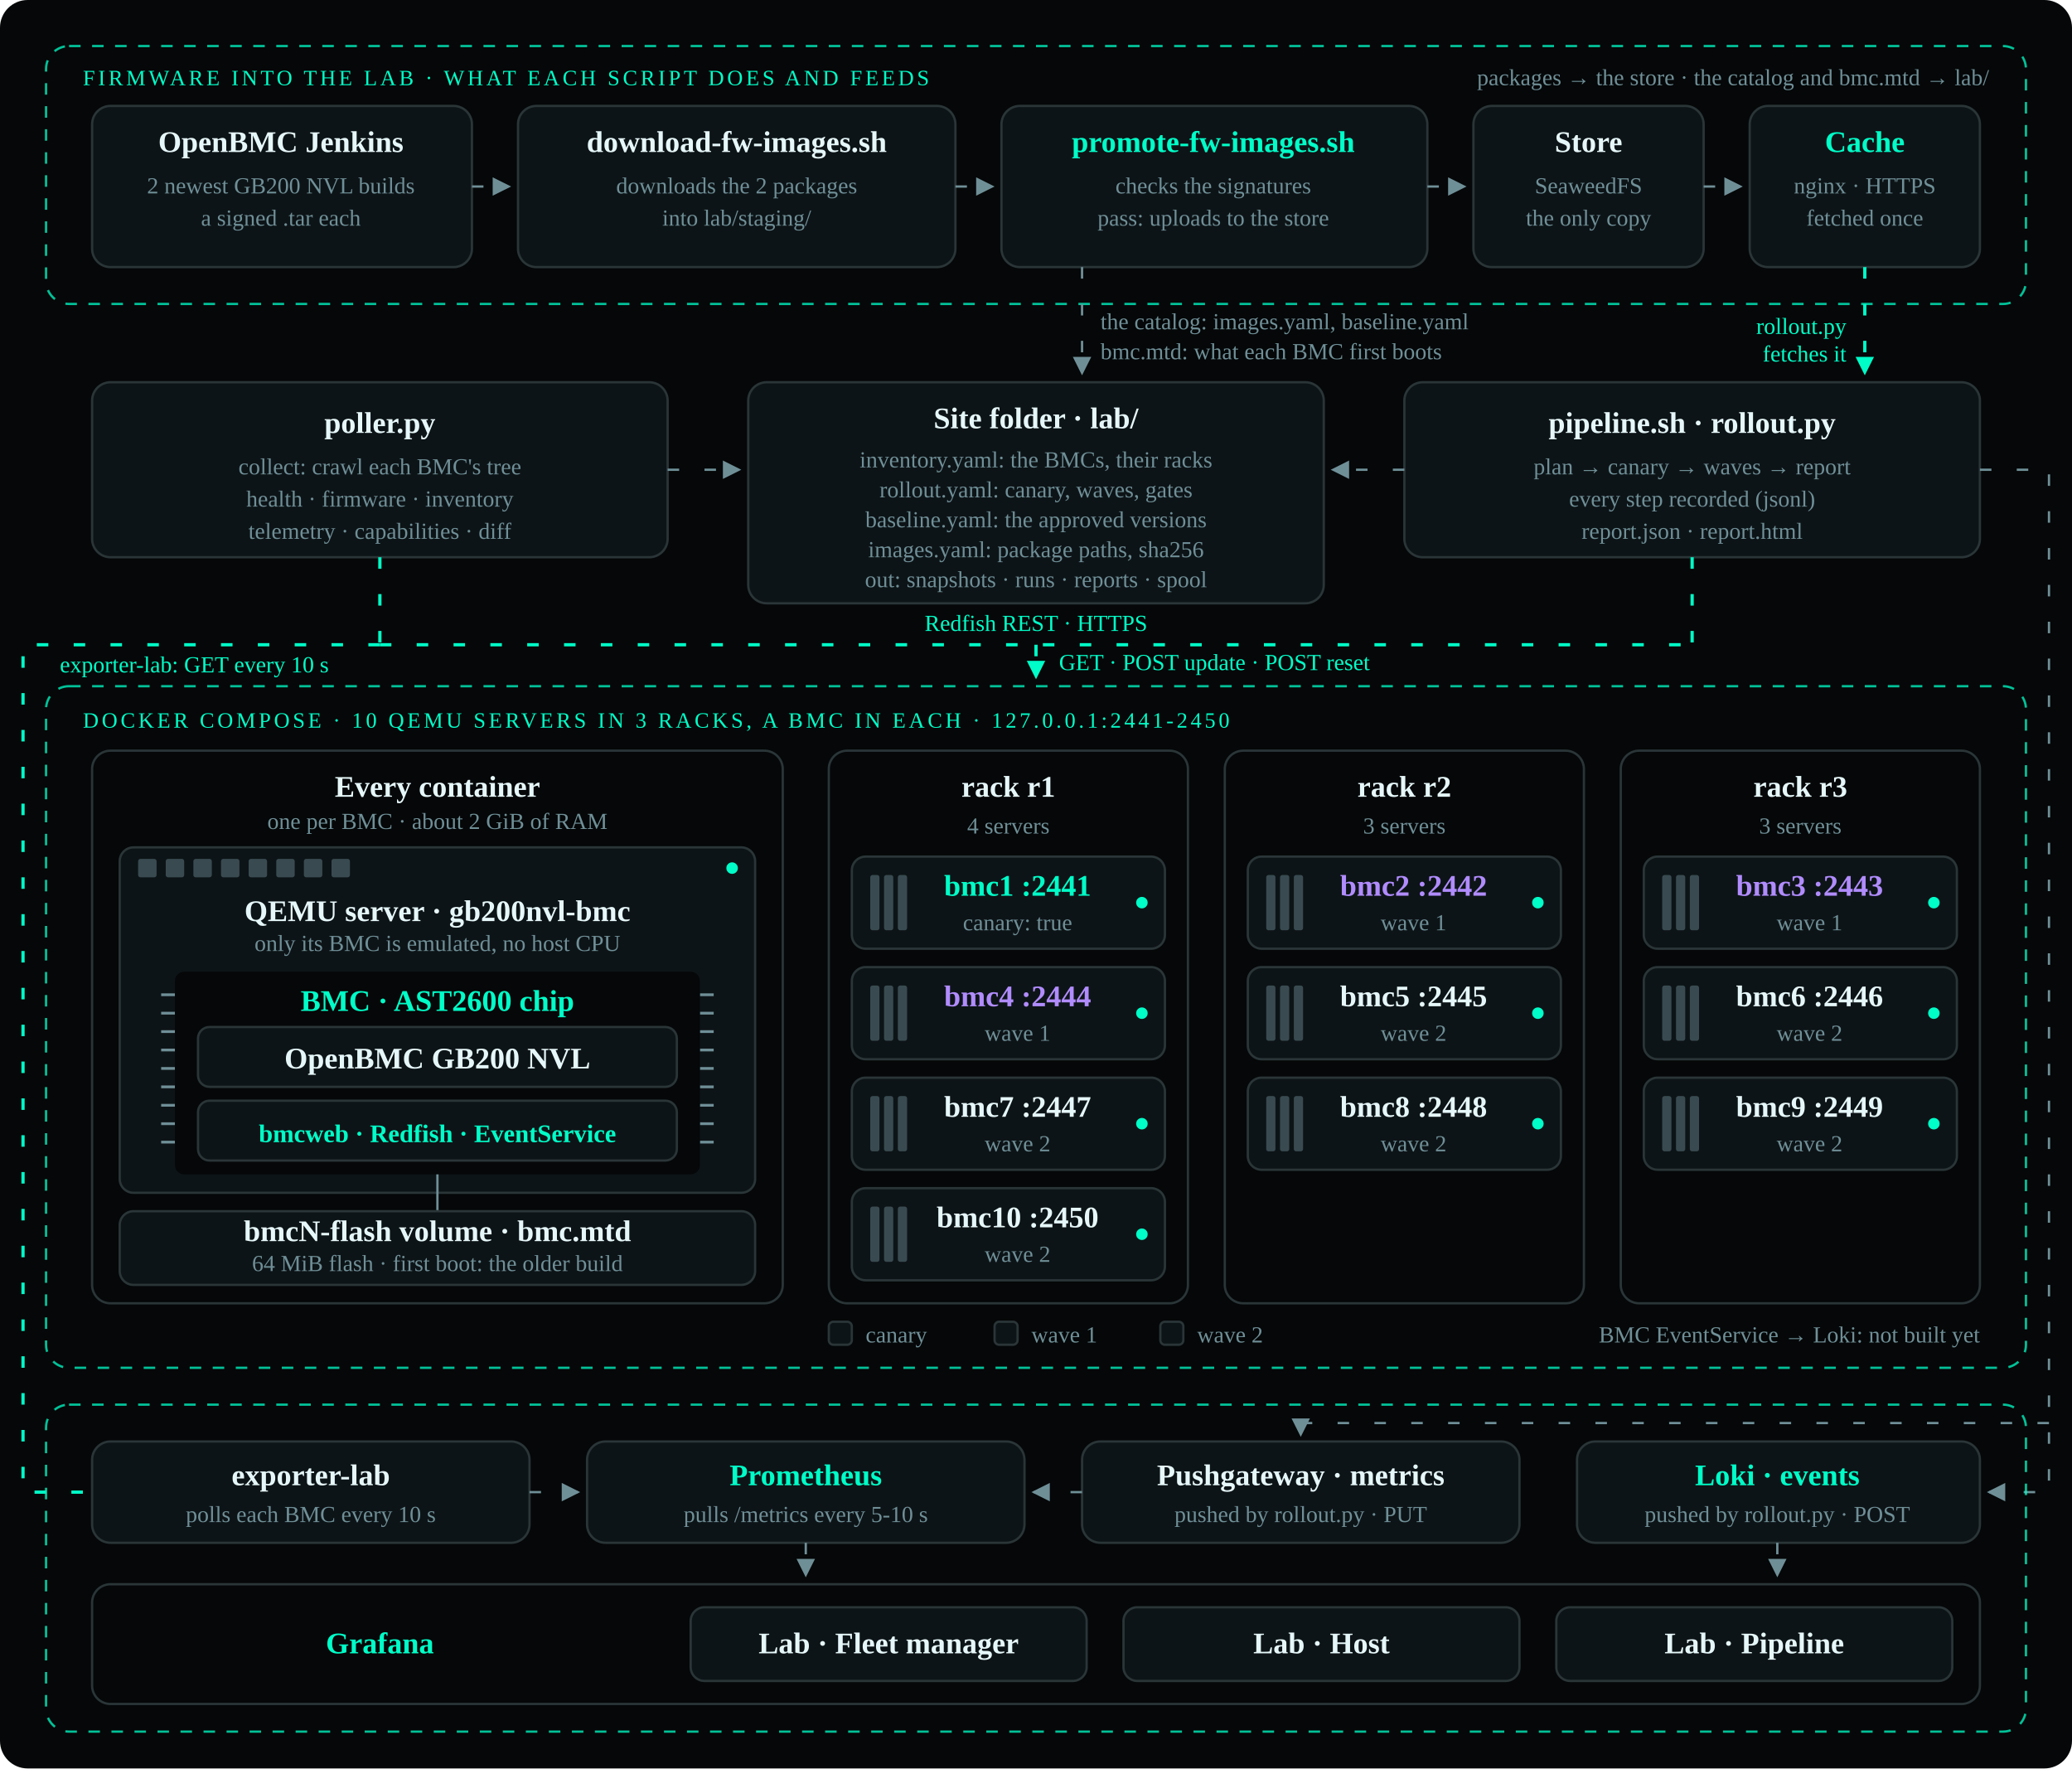
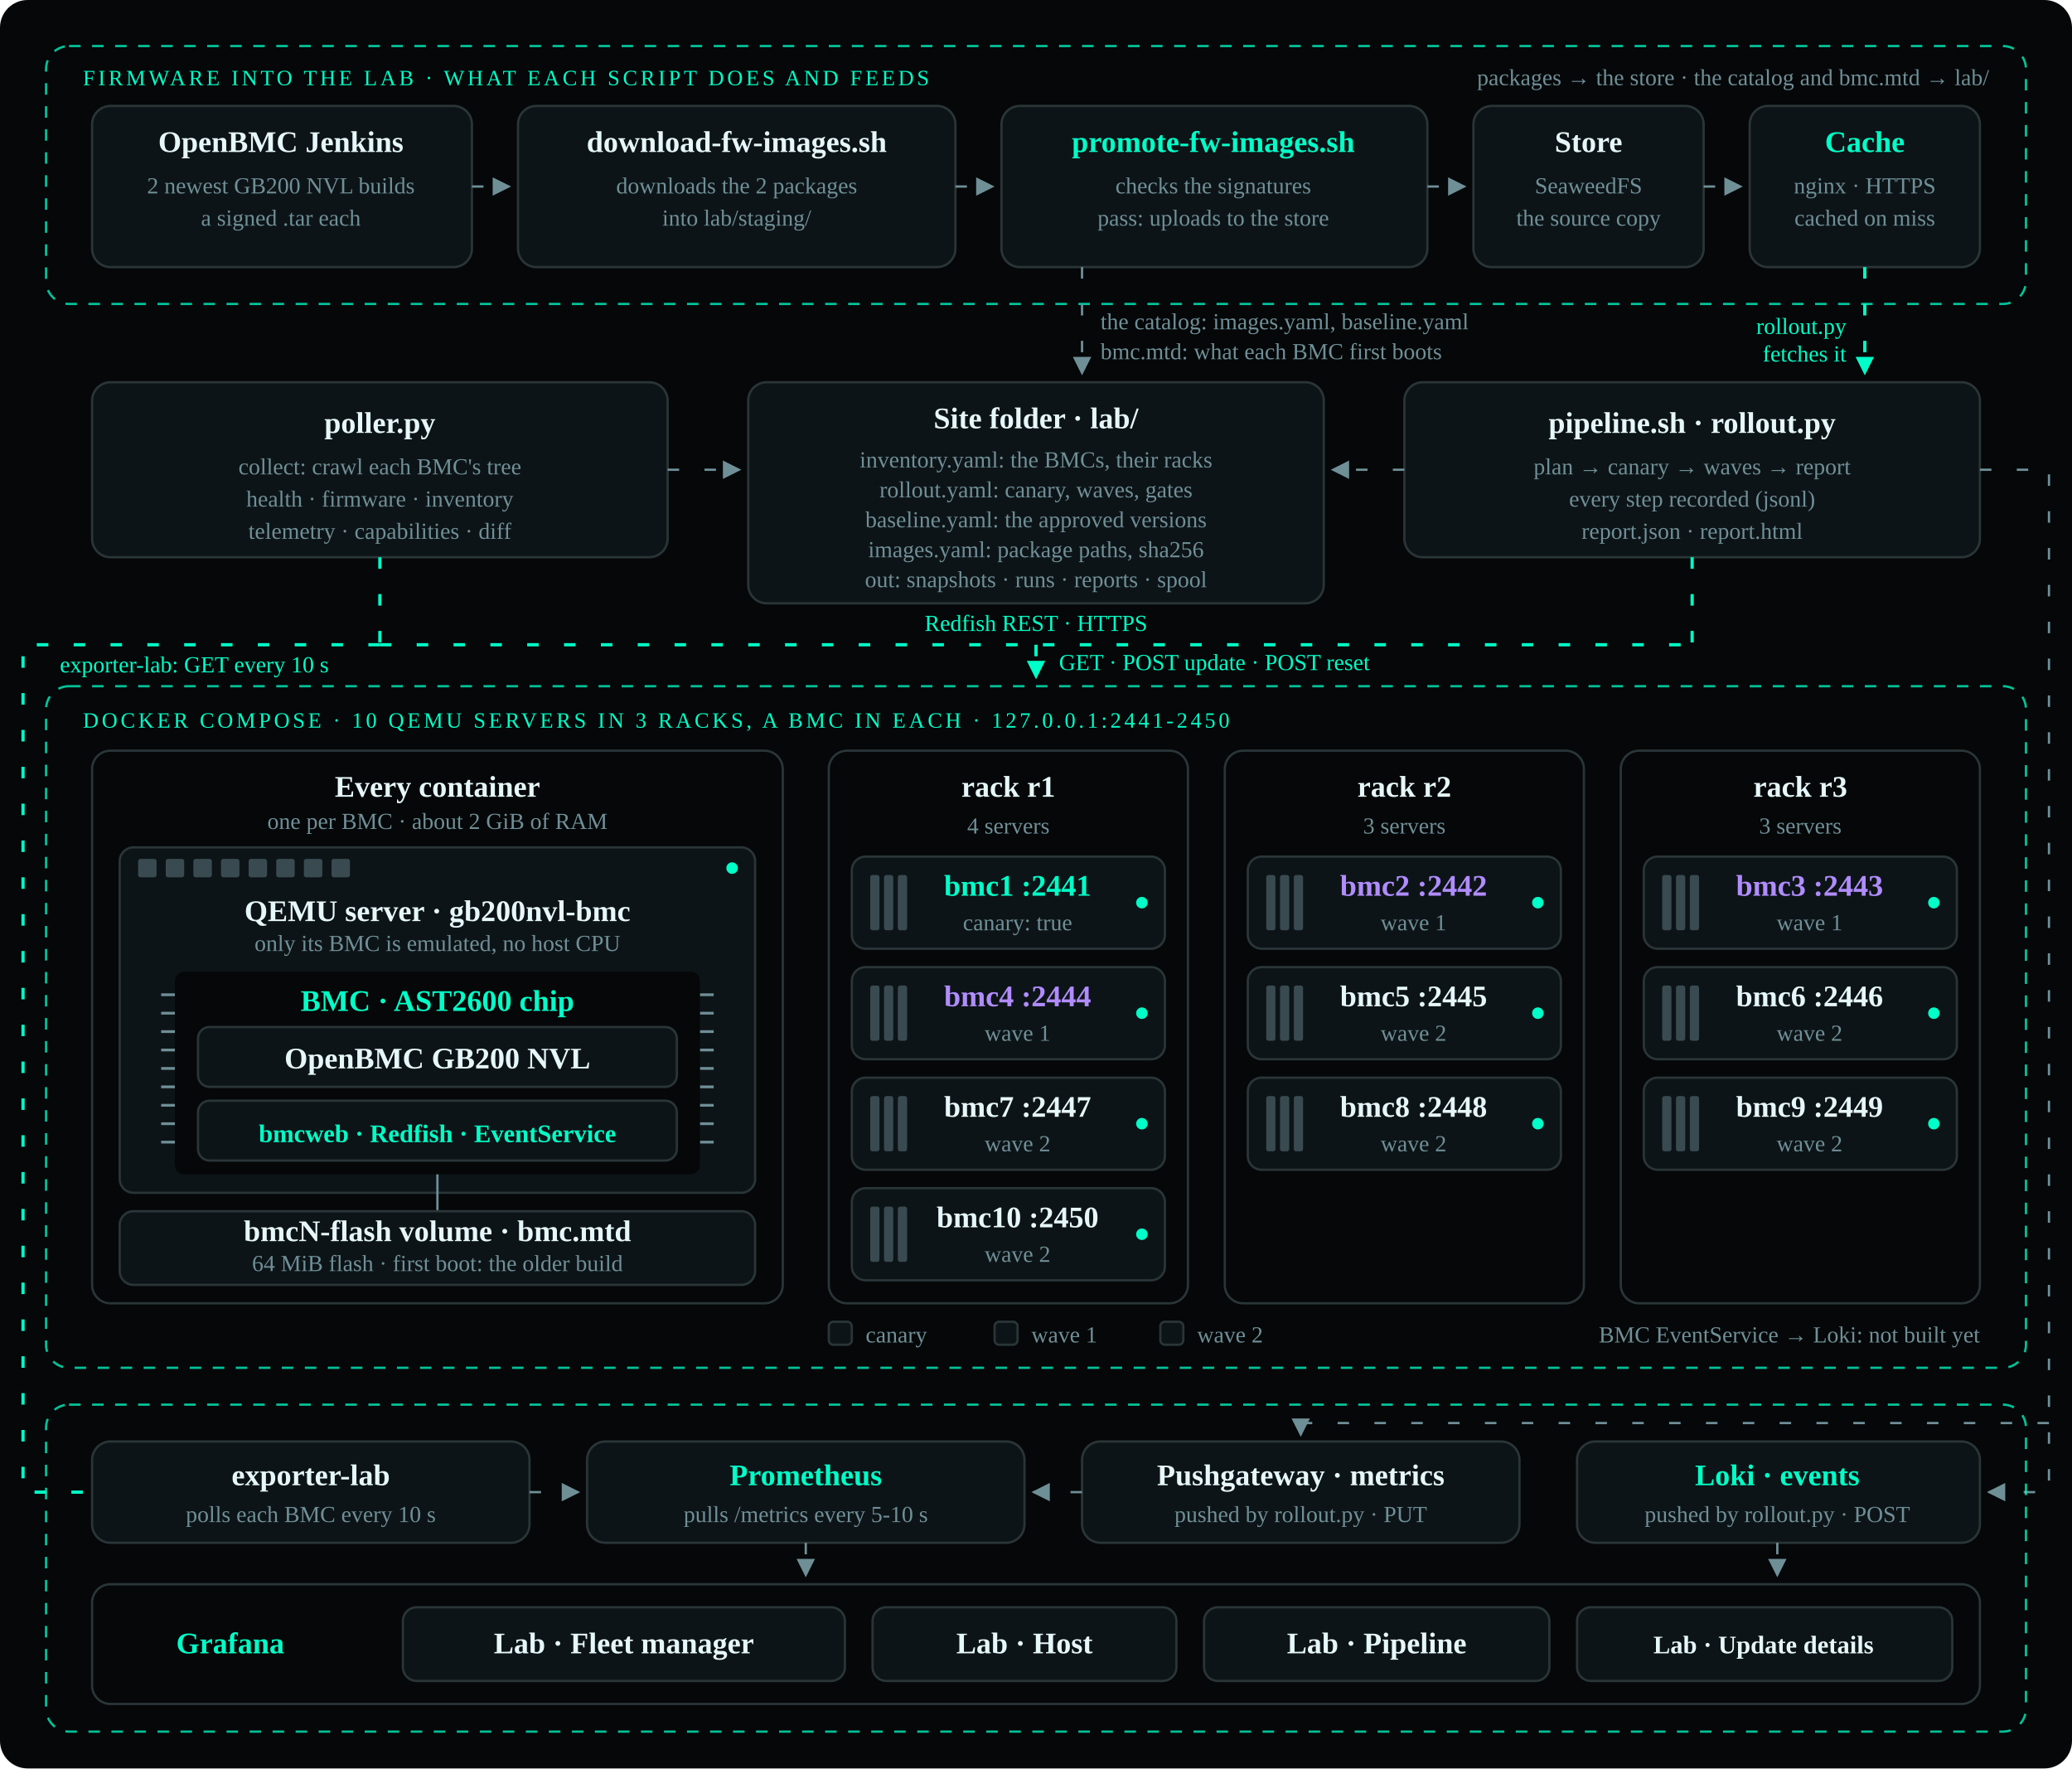
- <svg xmlns="http://www.w3.org/2000/svg" viewBox="0 0 900 768" role="img" aria-label="The lab: ten emulated BMCs in three racks, where the rollout really updates firmware, and the observability stack that watches them. lab/rollout.yaml plans a canary of one BMC, bmc1, marked canary: true; wave 1 of three, bmc2 to bmc4, strict; wave 2 of the other six; at most two BMCs of a rack in a wave, a halt over 10% failed, a 60 second soak, ten at once. poller.py and pipeline.sh with rollout.py share the lab/ folder: the inventory of ten writable BMCs, the policy, the baseline and the image catalog, and the snapshots, run records and reports. They speak Redfish over HTTPS: reads, updates and resets. The firmware's way in: OpenBMC's Jenkins builds each version as a signed .tar package. lab/download-fw-images.sh downloads the two newest into lab/staging/. lab/promote-fw-images.sh, the ingest gate, checks each one's signatures against the pinned key; only a package that passes is uploaded into the store, a SeaweedFS bucket that keeps the only copy, and its download deleted; it writes into lab/ the catalog images.yaml and the baseline, never the packages, and takes the older build's image-bmc out as bmc.mtd, which each BMC's flash volume starts from. The cache, nginx over HTTPS, fetches each package from the store once. rollout.py fetches a package from the cache into lab/spool/, its own copy, checks its sha256 against the catalog and pushes that copy to the BMC, which writes it into its flash. Docker Compose runs one container per BMC on 127.0.0.1 ports 2441 to 2450. In each, QEMU's gb200nvl-bmc machine stands in for the server, emulating only its BMC, an AST2600 chip, which runs OpenBMC's GB200 NVL firmware and bmcweb serving Redfish on port 443, from a 64 MiB flash volume kept across restarts. They boot in batches of four, each once the batch before is healthy, and a BMC whose boot comes up degraded boots again. At start-up, the two scripts fetch the two newest GB200 NVL builds from OpenBMC's Jenkins and check their signatures; the lab boots the older and approves the newer. The observability stack runs in Docker Compose, every service on 127.0.0.1: exporter-lab, poller.py exporter, reads the ten BMCs over Redfish every 10 seconds; rollout.py run pushes its metrics to the Pushgateway and sends every event of its run record to Loki; Prometheus pulls, scraping /metrics from the exporter every 10 seconds and the Pushgateway every 5; Loki is pushed to. Each BMC's Redfish EventService, its own events, isn't collected yet: this bmcweb build advertises a server-sent event stream but doesn't serve it; Grafana reads Prometheus and Loki and shows them in a Lab folder, Lab · Fleet manager, Lab · Host and Lab · Pipeline, next to a Prod folder.">
+ <svg xmlns="http://www.w3.org/2000/svg" viewBox="0 0 900 768" role="img" aria-label="The lab: ten emulated BMCs in three racks, where the rollout really updates firmware, and the observability stack that watches them. lab/rollout.yaml plans a canary of one BMC, bmc1, marked canary: true; wave 1 of three, bmc2 to bmc4, strict; wave 2 of the other six; at most two BMCs of a rack in a wave, a halt over 10% failed, a 60 second soak, ten at once. poller.py and pipeline.sh with rollout.py share the lab/ folder: the inventory of ten writable BMCs, the policy, the baseline and the image catalog, and the snapshots, run records and reports. They speak Redfish over HTTPS: reads, updates and resets. The firmware's way in: OpenBMC's Jenkins builds each version as a signed .tar package. lab/download-fw-images.sh downloads the two newest into lab/staging/. lab/promote-fw-images.sh, the ingest gate, checks each one's signatures against the pinned key; only a package that passes is uploaded into the store, a SeaweedFS bucket that keeps the source copy, and its download deleted; it writes into lab/ the catalog images.yaml and the baseline, never the packages, and takes the older build's image-bmc out as bmc.mtd, which each BMC's flash volume starts from. The cache, nginx over HTTPS, fetches packages from the store on cache misses. rollout.py fetches a package from the cache into lab/spool/, its own copy, checks its sha256 against the catalog and pushes that copy to the BMC, which writes it into its flash. Docker Compose runs one container per BMC on 127.0.0.1 ports 2441 to 2450. In each, QEMU's gb200nvl-bmc machine stands in for the server, emulating only its BMC, an AST2600 chip, which runs OpenBMC's GB200 NVL firmware and bmcweb serving Redfish on port 443, from a 64 MiB flash volume kept across restarts. They boot in batches of four, each once the batch before is healthy, and a BMC whose boot comes up degraded boots again. At start-up, the two scripts fetch the two newest GB200 NVL builds from OpenBMC's Jenkins and check their signatures; the lab boots the older and approves the newer. The observability stack runs in Docker Compose, every service on 127.0.0.1: exporter-lab, poller.py exporter, reads the ten BMCs over Redfish every 10 seconds; rollout.py run pushes its metrics to the Pushgateway and sends every event of its run record to Loki; Prometheus pulls, scraping /metrics from the exporter every 10 seconds and the Pushgateway every 5; Loki is pushed to. Each BMC's Redfish EventService, its own events, isn't collected yet: this bmcweb build advertises a server-sent event stream but doesn't serve it; Grafana reads Prometheus and Loki and shows them in a Lab folder, Lab · Fleet manager, Lab · Host and Lab · Pipeline, next to a Prod folder.">
  <style>
    .rfl text { font-family: var(--mono, monospace); }
    .rfl .bg { fill: var(--bg-deep, #050708); }
    .rfl .box { fill: var(--surface, #0d1417); stroke: var(--line, #2a3538); }
    .rfl .grp { fill: none; stroke: var(--line, #2a3538); }
    .rfl .name { fill: var(--fg, #e6f7fa); font-size: 13px; font-weight: 600; }
    .rfl .sub { fill: var(--dim, #6f8f97); font-size: 10px; }
    .rfl .band { fill: var(--dim, #6f8f97); font-size: 9.5px; letter-spacing: .14em; }
    .rfl .lbl { fill: var(--dim, #6f8f97); font-size: 10px; }
    .rfl .hi { fill: var(--teal, #00ffc8); }
    .rfl .wire { fill: none; stroke: var(--dim, #6f8f97); stroke-width: 1; }
    .rfl .wire-hi { fill: none; stroke: var(--teal, #00ffc8); stroke-width: 1.4; }
    .rfl .cut { fill: none; stroke: var(--teal, #00ffc8); stroke-width: 1; stroke-dasharray: 5 5; opacity: .75; }
    /* which wave a BMC is in: the same colours as the canary and wave 1 in rollout.svg */
    .rfl .canary .box { stroke: color-mix(in srgb, var(--teal, #00ffc8) 60%, transparent); }
    .rfl .canary .name { fill: var(--teal, #00ffc8); }
    .rfl .w1 .box { stroke: color-mix(in srgb, var(--violet, #b18cff) 60%, transparent); }
    .rfl .w1 .name { fill: var(--violet, #b18cff); }
    /* a QEMU server: drive bays and a power LED on its front, the BMC chip inside with its pins */
    .rfl .bay { fill: var(--dim, #6f8f97); opacity: .45; }
    .rfl .led { fill: var(--teal, #00ffc8); }
    .rfl .chip { fill: var(--bg-deep, #050708); stroke: color-mix(in srgb, var(--teal, #00ffc8) 55%, transparent); }
    .rfl .pins { fill: none; stroke: var(--dim, #6f8f97); stroke-width: 1.2; }
    /* motion: dashes run the way a wire points, the BMCs' LEDs pulse, the rollout takes canary, wave 1, wave 2 in turn */
    @keyframes rfl-flow { to { stroke-dashoffset: -32; } }
    @keyframes rfl-blink { 50% { opacity: .3; } }
    @keyframes rfl-wave { 0%, 28%, 100% { stroke-width: 1; } 8%, 20% { stroke-width: 2.6; } }
    .rfl .flow { stroke-dasharray: 5 11; animation: rfl-flow 1.6s linear infinite; }
    .rfl .led { animation: rfl-blink 2.4s ease-in-out infinite; }
    .rfl .canary .box { animation: rfl-wave 6s infinite; }
    .rfl .w1 .box { animation: rfl-wave 6s 2s infinite; }
    .rfl .srv .box { animation: rfl-wave 6s 4s infinite; }
    @media (prefers-reduced-motion: reduce) {
      .rfl .flow, .rfl .led, .rfl .box { animation: none; }
      .rfl .flow { stroke-dasharray: none; }
    }
  </style>
  <defs>
    <marker id="rfl-dim" viewBox="0 0 8 8" refX="7" refY="4" markerWidth="8" markerHeight="8" markerUnits="userSpaceOnUse" orient="auto">
      <path d="M0 0 8 4 0 8z" style="fill: var(--dim, #6f8f97)" />
    </marker>
    <marker id="rfl-teal" viewBox="0 0 8 8" refX="7" refY="4" markerWidth="8" markerHeight="8" markerUnits="userSpaceOnUse" orient="auto">
      <path d="M0 0 8 4 0 8z" style="fill: var(--teal, #00ffc8)" />
    </marker>
  </defs>
  <g class="rfl">
    <rect class="bg" x="0" y="0" width="900" height="768" rx="12" />
    <g transform="translate(0 -60)">
      <rect class="cut" x="20" y="80" width="860" height="112" rx="10" />
      <text class="band hi" x="36" y="97">FIRMWARE INTO THE LAB · WHAT EACH SCRIPT DOES AND FEEDS</text>
      <text class="lbl" x="864" y="97" text-anchor="end">packages → the store · the catalog and bmc.mtd → lab/</text>
      <rect class="box" x="40" y="106" width="165" height="70" rx="8" />
      <text class="name" x="122" y="126" text-anchor="middle">OpenBMC Jenkins</text>
      <text class="sub" x="122" y="144" text-anchor="middle">2 newest GB200 NVL builds</text>
      <text class="sub" x="122" y="158" text-anchor="middle">a signed .tar each</text>
      <rect class="box" x="225" y="106" width="190" height="70" rx="8" />
      <text class="name" x="320" y="126" text-anchor="middle">download-fw-images.sh</text>
      <text class="sub" x="320" y="144" text-anchor="middle">downloads the 2 packages</text>
      <text class="sub" x="320" y="158" text-anchor="middle">into lab/staging/</text>
      <rect class="box" x="435" y="106" width="185" height="70" rx="8" />
      <text class="name hi" x="527" y="126" text-anchor="middle">promote-fw-images.sh</text>
      <text class="sub" x="527" y="144" text-anchor="middle">checks the signatures</text>
      <text class="sub" x="527" y="158" text-anchor="middle">pass: uploads to the store</text>
      <rect class="box" x="640" y="106" width="100" height="70" rx="8" />
      <text class="name" x="690" y="126" text-anchor="middle">Store</text>
      <text class="sub" x="690" y="144" text-anchor="middle">SeaweedFS</text>
-       <text class="sub" x="690" y="158" text-anchor="middle">the only copy</text>
+       <text class="sub" x="690" y="158" text-anchor="middle">the source copy</text>
      <rect class="box" x="760" y="106" width="100" height="70" rx="8" />
      <text class="name hi" x="810" y="126" text-anchor="middle">Cache</text>
      <text class="sub" x="810" y="144" text-anchor="middle">nginx · HTTPS</text>
-       <text class="sub" x="810" y="158" text-anchor="middle">fetched once</text>
+       <text class="sub" x="810" y="158" text-anchor="middle">cached on miss</text>
      <path class="wire flow" d="M205 141H221" marker-end="url(#rfl-dim)" />
      <path class="wire flow" d="M415 141H431" marker-end="url(#rfl-dim)" />
      <path class="wire flow" d="M620 141H636" marker-end="url(#rfl-dim)" />
      <path class="wire flow" d="M740 141H756" marker-end="url(#rfl-dim)" />
      <path class="wire flow" d="M470 176V222" marker-end="url(#rfl-dim)" />
      <text class="lbl" x="478" y="203">the catalog: images.yaml, baseline.yaml</text>
      <text class="lbl" x="478" y="216">bmc.mtd: what each BMC first boots</text>
      <path class="wire-hi flow" d="M810 176V222" marker-end="url(#rfl-teal)" />
      <text class="lbl hi" x="802" y="205" text-anchor="end">rollout.py</text>
      <text class="lbl hi" x="802" y="217" text-anchor="end">fetches it</text>
    </g>
    <g transform="translate(0 80)">
      <rect class="box" x="40" y="86" width="250" height="76" rx="8" />
      <text class="name" x="165" y="108" text-anchor="middle">poller.py</text>
      <text class="sub" x="165" y="126" text-anchor="middle">collect: crawl each BMC's tree</text>
      <text class="sub" x="165" y="140" text-anchor="middle">health · firmware · inventory</text>
      <text class="sub" x="165" y="154" text-anchor="middle">telemetry · capabilities · diff</text>
      <rect class="box" x="325" y="86" width="250" height="96" rx="8" />
      <text class="name" x="450" y="106" text-anchor="middle">Site folder · lab/</text>
      <text class="sub" x="450" y="123" text-anchor="middle">inventory.yaml: the BMCs, their racks</text>
      <text class="sub" x="450" y="136" text-anchor="middle">rollout.yaml: canary, waves, gates</text>
      <text class="sub" x="450" y="149" text-anchor="middle">baseline.yaml: the approved versions</text>
      <text class="sub" x="450" y="162" text-anchor="middle">images.yaml: package paths, sha256</text>
      <text class="sub" x="450" y="175" text-anchor="middle">out: snapshots · runs · reports · spool</text>
      <rect class="box" x="610" y="86" width="250" height="76" rx="8" />
      <text class="name" x="735" y="108" text-anchor="middle">pipeline.sh · rollout.py</text>
      <text class="sub" x="735" y="126" text-anchor="middle">plan → canary → waves → report</text>
      <text class="sub" x="735" y="140" text-anchor="middle">every step recorded (jsonl)</text>
      <text class="sub" x="735" y="154" text-anchor="middle">report.json · report.html</text>
      <path class="wire flow" d="M290 124H321" marker-end="url(#rfl-dim)" />
      <path class="wire flow" d="M610 124H579" marker-end="url(#rfl-dim)" />
      <path class="wire-hi flow" d="M165 162V200M735 162V200M165 200H735" />
      <text class="lbl hi" x="450" y="194" text-anchor="middle">Redfish REST · HTTPS</text>
      <path class="wire-hi flow" d="M450 200V214" marker-end="url(#rfl-teal)" />
      <text class="lbl hi" x="460" y="211">GET · POST update · POST reset</text>
      <rect class="cut" x="20" y="218" width="860" height="296" rx="10" />
      <text class="band hi" x="36" y="236">DOCKER COMPOSE · 10 QEMU SERVERS IN 3 RACKS, A BMC IN EACH · 127.0.0.1:2441-2450</text>
      <rect class="grp" x="40" y="246" width="300" height="240" rx="8" />
      <text class="name" x="190" y="266" text-anchor="middle">Every container</text>
      <text class="sub" x="190" y="280" text-anchor="middle">one per BMC · about 2 GiB of RAM</text>
      <rect class="box" x="52" y="288" width="276" height="150" rx="6" />
      <rect class="bay" x="60" y="293" width="8" height="8" rx="1" />
      <rect class="bay" x="72" y="293" width="8" height="8" rx="1" />
      <rect class="bay" x="84" y="293" width="8" height="8" rx="1" />
      <rect class="bay" x="96" y="293" width="8" height="8" rx="1" />
      <rect class="bay" x="108" y="293" width="8" height="8" rx="1" />
      <rect class="bay" x="120" y="293" width="8" height="8" rx="1" />
      <rect class="bay" x="132" y="293" width="8" height="8" rx="1" />
      <rect class="bay" x="144" y="293" width="8" height="8" rx="1" />
      <circle class="led" style="animation-delay: -0.00s" cx="318" cy="297" r="2.5" />
      <text class="name" x="190" y="320" text-anchor="middle">QEMU server · gb200nvl-bmc</text>
      <text class="sub" x="190" y="333" text-anchor="middle">only its BMC is emulated, no host CPU</text>
      <path class="pins" d="M70 352H76M304 352H310M70 360H76M304 360H310M70 368H76M304 368H310M70 376H76M304 376H310M70 384H76M304 384H310M70 392H76M304 392H310M70 400H76M304 400H310M70 408H76M304 408H310M70 416H76M304 416H310" />
      <rect class="chip" x="76" y="342" width="228" height="88" rx="4" />
      <text class="name hi" x="190" y="359" text-anchor="middle">BMC · AST2600 chip</text>
      <rect class="box" x="86" y="366" width="208" height="26" rx="5" />
      <text class="name" x="190" y="384" text-anchor="middle">OpenBMC GB200 NVL</text>
      <rect class="box" x="86" y="398" width="208" height="26" rx="5" />
      <text class="name hi" x="190" y="416" text-anchor="middle" style="font-size: 11px">bmcweb · Redfish · EventService</text>
      <path class="wire" d="M190 430V446" />
      <rect class="box" x="52" y="446" width="276" height="32" rx="6" />
      <text class="name" x="190" y="459" text-anchor="middle">bmcN-flash volume · bmc.mtd</text>
      <text class="sub" x="190" y="472" text-anchor="middle">64 MiB flash · first boot: the older build</text>
      <rect class="grp" x="360" y="246" width="156" height="240" rx="8" />
      <text class="name" x="438" y="266" text-anchor="middle">rack r1</text>
      <text class="sub" x="438" y="282" text-anchor="middle">4 servers</text>
      <g class="canary">
        <rect class="box" x="370" y="292" width="136" height="40" rx="6" />
        <rect class="bay" x="378" y="300" width="4" height="24" rx="1" />
        <rect class="bay" x="384" y="300" width="4" height="24" rx="1" />
        <rect class="bay" x="390" y="300" width="4" height="24" rx="1" />
        <circle class="led" style="animation-delay: -0.37s" cx="496" cy="312" r="2.5" />
        <text class="name" x="442" y="309" text-anchor="middle">bmc1 :2441</text>
        <text class="sub" x="442" y="324" text-anchor="middle">canary: true</text>
      </g>
      <g class="w1">
        <rect class="box" x="370" y="340" width="136" height="40" rx="6" />
        <rect class="bay" x="378" y="348" width="4" height="24" rx="1" />
        <rect class="bay" x="384" y="348" width="4" height="24" rx="1" />
        <rect class="bay" x="390" y="348" width="4" height="24" rx="1" />
        <circle class="led" style="animation-delay: -0.74s" cx="496" cy="360" r="2.5" />
        <text class="name" x="442" y="357" text-anchor="middle">bmc4 :2444</text>
        <text class="sub" x="442" y="372" text-anchor="middle">wave 1</text>
      </g>
      <g class="srv">
        <rect class="box" x="370" y="388" width="136" height="40" rx="6" />
        <rect class="bay" x="378" y="396" width="4" height="24" rx="1" />
        <rect class="bay" x="384" y="396" width="4" height="24" rx="1" />
        <rect class="bay" x="390" y="396" width="4" height="24" rx="1" />
        <circle class="led" style="animation-delay: -1.11s" cx="496" cy="408" r="2.5" />
        <text class="name" x="442" y="405" text-anchor="middle">bmc7 :2447</text>
        <text class="sub" x="442" y="420" text-anchor="middle">wave 2</text>
      </g>
      <g class="srv">
        <rect class="box" x="370" y="436" width="136" height="40" rx="6" />
        <rect class="bay" x="378" y="444" width="4" height="24" rx="1" />
        <rect class="bay" x="384" y="444" width="4" height="24" rx="1" />
        <rect class="bay" x="390" y="444" width="4" height="24" rx="1" />
        <circle class="led" style="animation-delay: -1.48s" cx="496" cy="456" r="2.5" />
        <text class="name" x="442" y="453" text-anchor="middle">bmc10 :2450</text>
        <text class="sub" x="442" y="468" text-anchor="middle">wave 2</text>
      </g>
      <rect class="grp" x="532" y="246" width="156" height="240" rx="8" />
      <text class="name" x="610" y="266" text-anchor="middle">rack r2</text>
      <text class="sub" x="610" y="282" text-anchor="middle">3 servers</text>
      <g class="w1">
        <rect class="box" x="542" y="292" width="136" height="40" rx="6" />
        <rect class="bay" x="550" y="300" width="4" height="24" rx="1" />
        <rect class="bay" x="556" y="300" width="4" height="24" rx="1" />
        <rect class="bay" x="562" y="300" width="4" height="24" rx="1" />
        <circle class="led" style="animation-delay: -1.85s" cx="668" cy="312" r="2.5" />
        <text class="name" x="614" y="309" text-anchor="middle">bmc2 :2442</text>
        <text class="sub" x="614" y="324" text-anchor="middle">wave 1</text>
      </g>
      <g class="srv">
        <rect class="box" x="542" y="340" width="136" height="40" rx="6" />
        <rect class="bay" x="550" y="348" width="4" height="24" rx="1" />
        <rect class="bay" x="556" y="348" width="4" height="24" rx="1" />
        <rect class="bay" x="562" y="348" width="4" height="24" rx="1" />
        <circle class="led" style="animation-delay: -2.22s" cx="668" cy="360" r="2.5" />
        <text class="name" x="614" y="357" text-anchor="middle">bmc5 :2445</text>
        <text class="sub" x="614" y="372" text-anchor="middle">wave 2</text>
      </g>
      <g class="srv">
        <rect class="box" x="542" y="388" width="136" height="40" rx="6" />
        <rect class="bay" x="550" y="396" width="4" height="24" rx="1" />
        <rect class="bay" x="556" y="396" width="4" height="24" rx="1" />
        <rect class="bay" x="562" y="396" width="4" height="24" rx="1" />
        <circle class="led" style="animation-delay: -2.59s" cx="668" cy="408" r="2.5" />
        <text class="name" x="614" y="405" text-anchor="middle">bmc8 :2448</text>
        <text class="sub" x="614" y="420" text-anchor="middle">wave 2</text>
      </g>
      <rect class="grp" x="704" y="246" width="156" height="240" rx="8" />
      <text class="name" x="782" y="266" text-anchor="middle">rack r3</text>
      <text class="sub" x="782" y="282" text-anchor="middle">3 servers</text>
      <g class="w1">
        <rect class="box" x="714" y="292" width="136" height="40" rx="6" />
        <rect class="bay" x="722" y="300" width="4" height="24" rx="1" />
        <rect class="bay" x="728" y="300" width="4" height="24" rx="1" />
        <rect class="bay" x="734" y="300" width="4" height="24" rx="1" />
        <circle class="led" style="animation-delay: -2.96s" cx="840" cy="312" r="2.5" />
        <text class="name" x="786" y="309" text-anchor="middle">bmc3 :2443</text>
        <text class="sub" x="786" y="324" text-anchor="middle">wave 1</text>
      </g>
      <g class="srv">
        <rect class="box" x="714" y="340" width="136" height="40" rx="6" />
        <rect class="bay" x="722" y="348" width="4" height="24" rx="1" />
        <rect class="bay" x="728" y="348" width="4" height="24" rx="1" />
        <rect class="bay" x="734" y="348" width="4" height="24" rx="1" />
        <circle class="led" style="animation-delay: -3.33s" cx="840" cy="360" r="2.5" />
        <text class="name" x="786" y="357" text-anchor="middle">bmc6 :2446</text>
        <text class="sub" x="786" y="372" text-anchor="middle">wave 2</text>
      </g>
      <g class="srv">
        <rect class="box" x="714" y="388" width="136" height="40" rx="6" />
        <rect class="bay" x="722" y="396" width="4" height="24" rx="1" />
        <rect class="bay" x="728" y="396" width="4" height="24" rx="1" />
        <rect class="bay" x="734" y="396" width="4" height="24" rx="1" />
        <circle class="led" style="animation-delay: -3.70s" cx="840" cy="408" r="2.5" />
        <text class="name" x="786" y="405" text-anchor="middle">bmc9 :2449</text>
        <text class="sub" x="786" y="420" text-anchor="middle">wave 2</text>
      </g>
      <g class="canary">
        <rect class="box" x="360" y="494" width="10" height="10" rx="2" />
      </g>
      <text class="lbl" x="376" y="503">canary</text>
      <g class="w1">
        <rect class="box" x="432" y="494" width="10" height="10" rx="2" />
      </g>
      <text class="lbl" x="448" y="503">wave 1</text>
      <rect class="box" x="504" y="494" width="10" height="10" rx="2" />
      <text class="lbl" x="520" y="503">wave 2</text>
      <text class="lbl" x="860" y="503" text-anchor="end">BMC EventService → Loki: not built yet</text>
      <path class="wire-hi flow" d="M165 200H10V568H40" />
      <text class="lbl hi" x="26" y="212">exporter-lab: GET every 10 s</text>
      <path class="wire flow" d="M860 124H890V568H864" marker-end="url(#rfl-dim)" />
      <path class="wire flow" d="M890 538H565V543" marker-end="url(#rfl-dim)" />
      <g transform="translate(0 -62)">
        <rect class="cut" x="20" y="592" width="860" height="142" rx="10" />
        <rect class="box" x="40" y="608" width="190" height="44" rx="8" />
        <text class="name" x="135" y="627" text-anchor="middle">exporter-lab</text>
        <text class="sub" x="135" y="643" text-anchor="middle">polls each BMC every 10 s</text>
        <rect class="box" x="255" y="608" width="190" height="44" rx="8" />
        <text class="name hi" x="350" y="627" text-anchor="middle">Prometheus</text>
        <text class="sub" x="350" y="643" text-anchor="middle">pulls /metrics every 5-10 s</text>
        <rect class="box" x="470" y="608" width="190" height="44" rx="8" />
        <text class="name" x="565" y="627" text-anchor="middle">Pushgateway · metrics</text>
        <text class="sub" x="565" y="643" text-anchor="middle">pushed by rollout.py · PUT</text>
        <rect class="box" x="685" y="608" width="175" height="44" rx="8" />
        <text class="name hi" x="772" y="627" text-anchor="middle">Loki · events</text>
        <text class="sub" x="772" y="643" text-anchor="middle">pushed by rollout.py · POST</text>
        <path class="wire flow" d="M230 630H251" marker-end="url(#rfl-dim)" />
        <path class="wire flow" d="M470 630H449" marker-end="url(#rfl-dim)" />
        <path class="wire flow" d="M350 652V666" marker-end="url(#rfl-dim)" />
        <path class="wire flow" d="M772 652V666" marker-end="url(#rfl-dim)" />
        <rect class="grp" x="40" y="670" width="820" height="52" rx="8" />
-         <text class="name hi" x="165" y="700" text-anchor="middle">Grafana</text>
-         <rect class="box" x="300" y="680" width="172" height="32" rx="6" />
-         <text class="name" x="386" y="700" text-anchor="middle">Lab · Fleet manager</text>
-         <rect class="box" x="488" y="680" width="172" height="32" rx="6" />
-         <text class="name" x="574" y="700" text-anchor="middle">Lab · Host</text>
-         <rect class="box" x="676" y="680" width="172" height="32" rx="6" />
-         <text class="name" x="762" y="700" text-anchor="middle">Lab · Pipeline</text>
+         <text class="name hi" x="100" y="700" text-anchor="middle">Grafana</text>
+         <rect class="box" x="175" y="680" width="192" height="32" rx="6" />
+         <text class="name" x="271" y="700" text-anchor="middle">Lab · Fleet manager</text>
+         <rect class="box" x="379" y="680" width="132" height="32" rx="6" />
+         <text class="name" x="445" y="700" text-anchor="middle">Lab · Host</text>
+         <rect class="box" x="523" y="680" width="150" height="32" rx="6" />
+         <text class="name" x="598" y="700" text-anchor="middle">Lab · Pipeline</text>
+         <rect class="box" x="685" y="680" width="163" height="32" rx="6" />
+         <text class="name" x="766" y="700" text-anchor="middle" style="font-size:11px">Lab · Update details</text>
      </g>
    </g>
  </g>
</svg>
